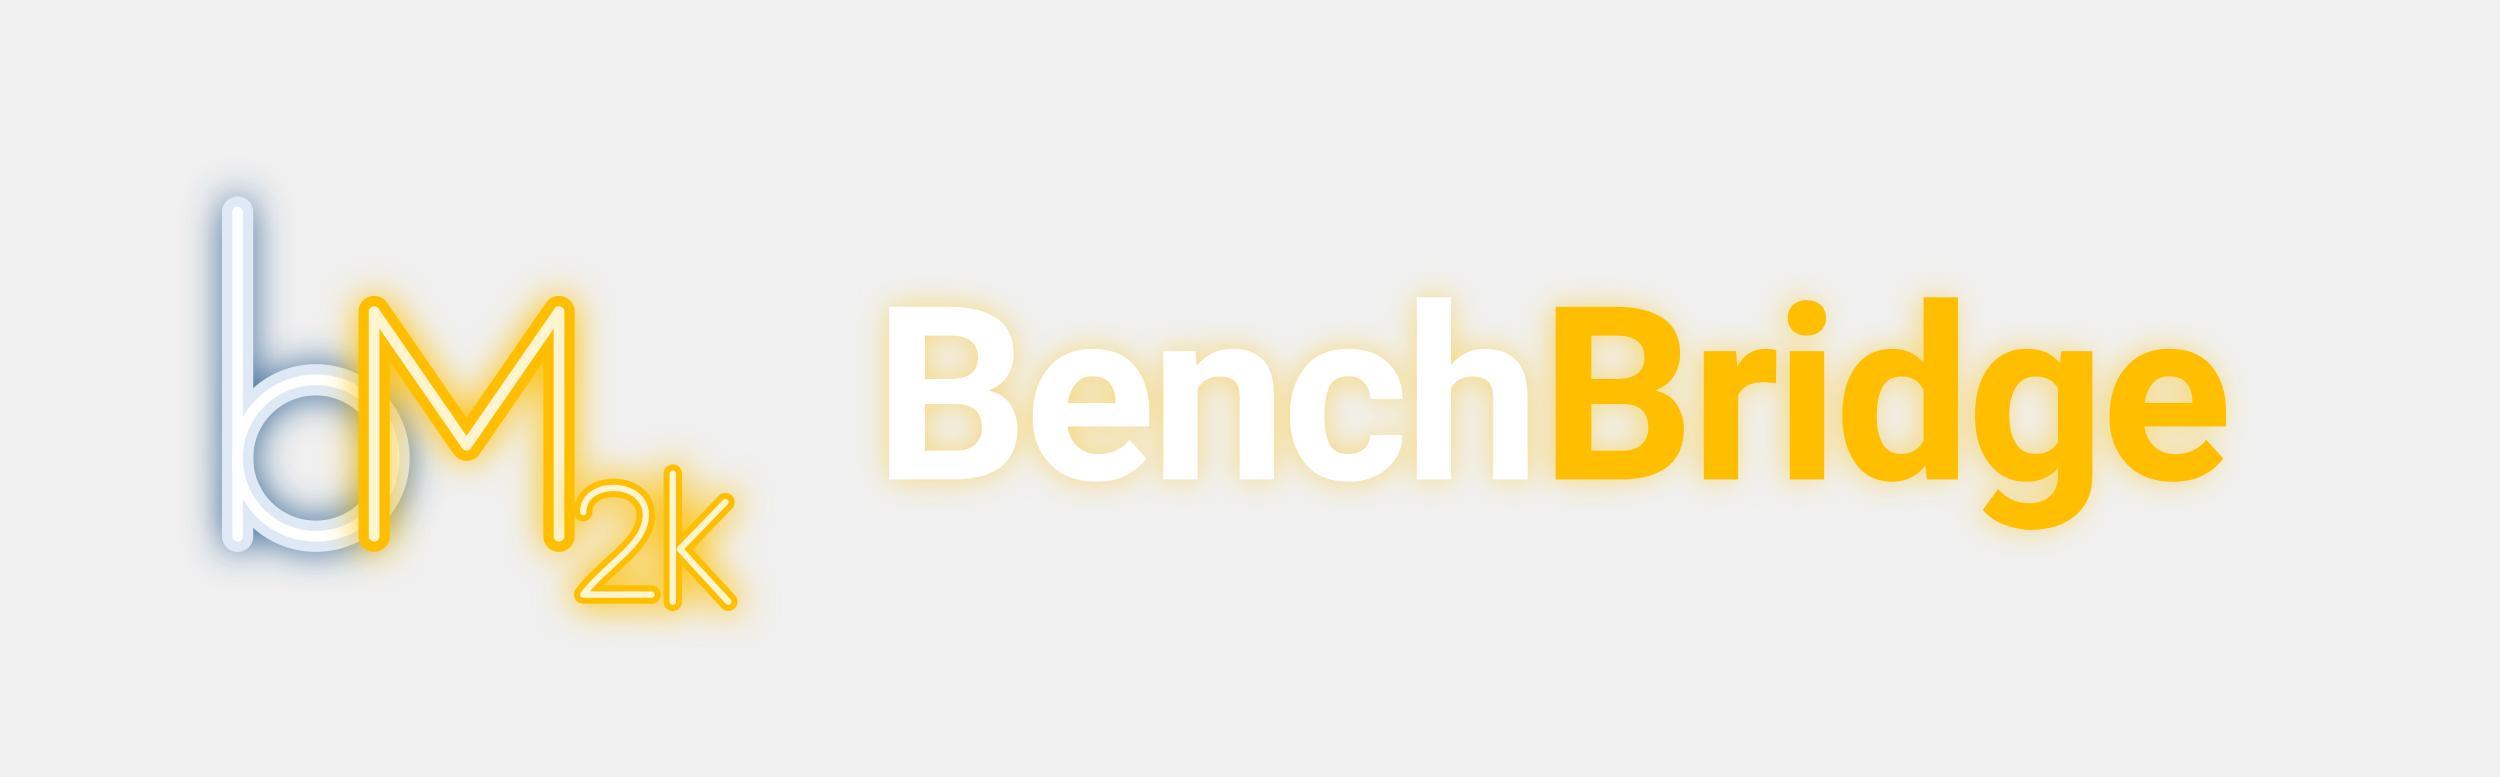
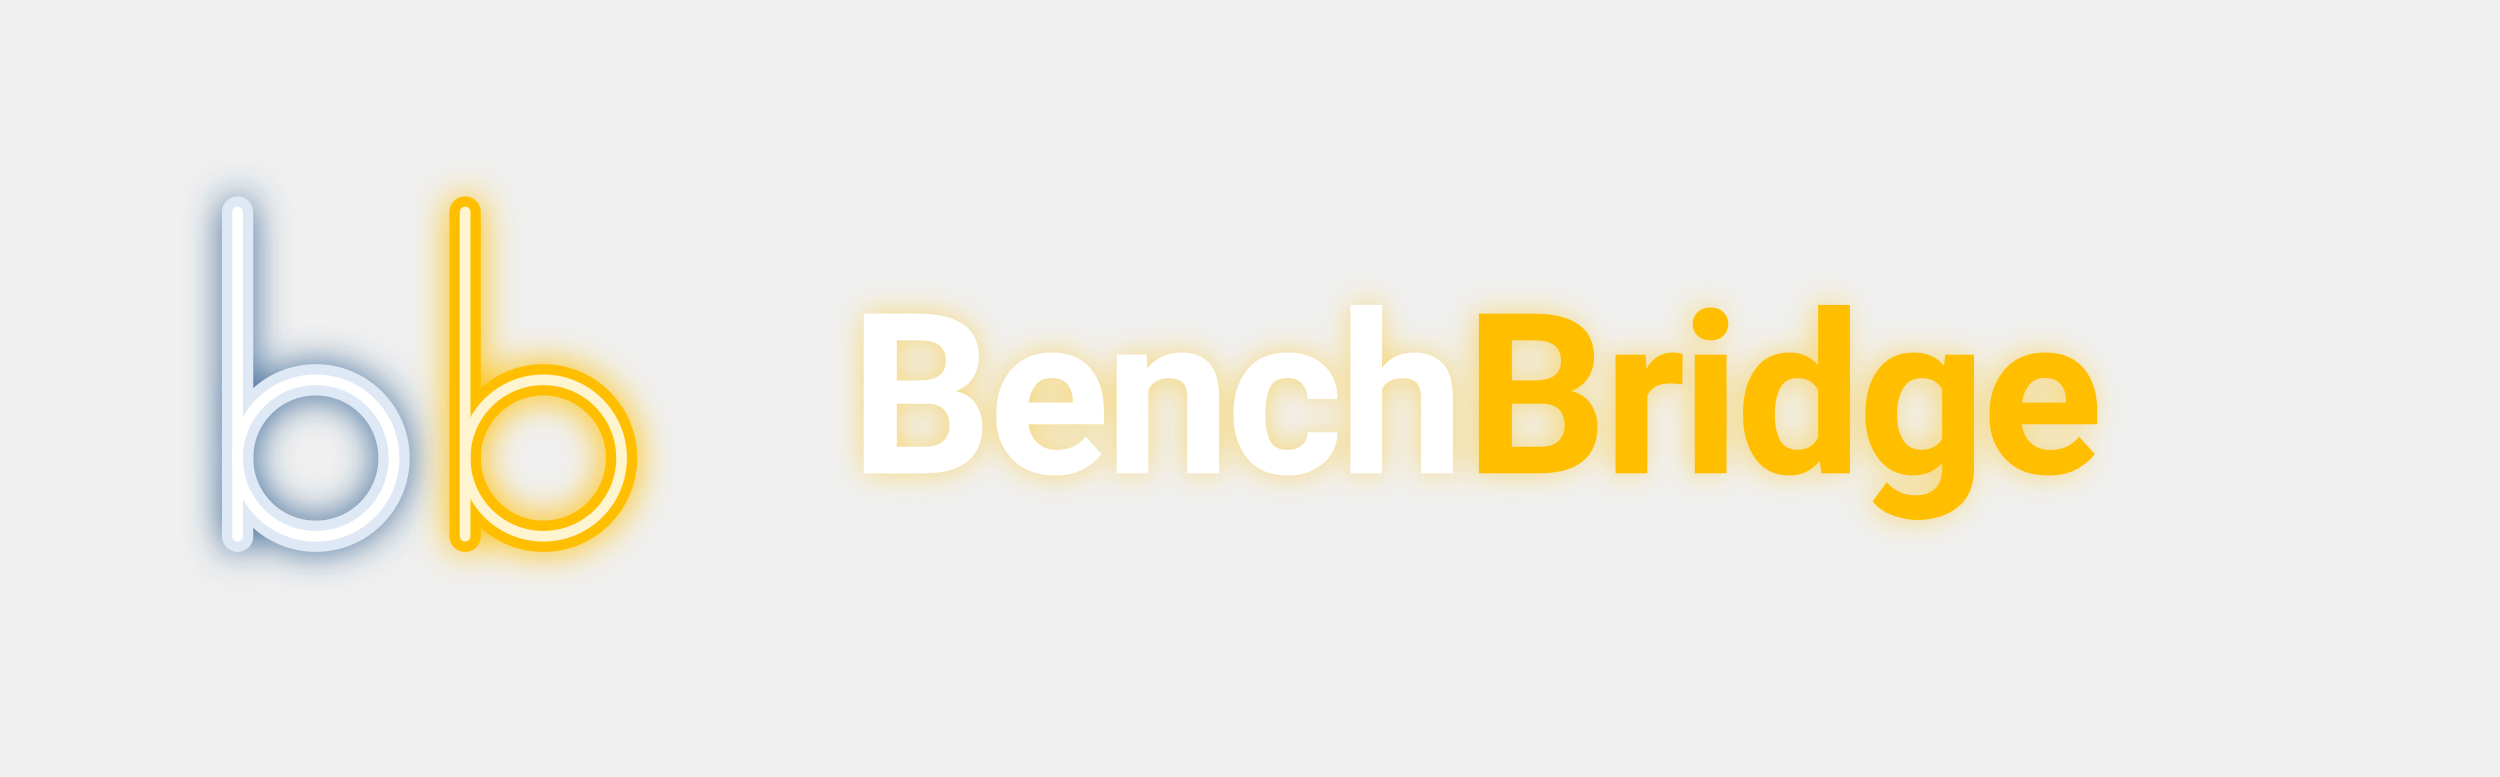
<svg xmlns="http://www.w3.org/2000/svg" viewBox="0 0 824 256" role="img" aria-label="BenchBridge">
  <defs>
-     <linearGradient id="lpanel" x1="0" y1="0" x2="0" y2="1">
-       <stop offset="0%" stop-color="#0a2c52" />
-       <stop offset="100%" stop-color="#02101f" />
-     </linearGradient>
-     <radialGradient id="lhaze" cx="16%" cy="50%" r="40%">
-       <stop offset="0%" stop-color="#FFBF00" stop-opacity="0.22" />
-       <stop offset="100%" stop-color="#FFBF00" stop-opacity="0" />
-     </radialGradient>
    <filter id="lbloom" x="-60%" y="-60%" width="220%" height="220%">
      <feGaussianBlur stdDeviation="13" />
    </filter>
    <filter id="ltxt" x="-30%" y="-30%" width="160%" height="160%">
      <feGaussianBlur stdDeviation="5" />
    </filter>
    <g id="lbb" fill="none" stroke-linecap="round" stroke-linejoin="round">
      <path d="M150 132 L150 360" />
      <path d="M150 305 a55 55 0 1 1 110 0 a55 55 0 1 1 -110 0" />
    </g>
-     <g id="lmm" fill="none" stroke-linecap="round" stroke-linejoin="round">
-       <path d="M246 360 L246 202 L311 296 L376 202 L376 360" />
-     </g>
-     <g id="ltk" fill="none" stroke-linecap="round" stroke-linejoin="round">
-       <path d="M393 343 C393 320 437 320 437 345 C437 366 410 379 393 401 L441 401" />
-       <path d="M456 316 L456 406" />
-       <path d="M493 336 L461 369 L495 406" />
+     <g id="lbb2" fill="none" stroke-linecap="round" stroke-linejoin="round">
+       <path d="M310 132 L310 360" />
+       <path d="M310 305 a55 55 0 1 1 110 0 a55 55 0 1 1 -110 0" />
    </g>
  </defs>
  <g transform="translate(8,8) scale(0.46875)">
    <use href="#lbb" filter="url(#lbloom)" stroke="#2b5b8f" stroke-width="20" />
    <use href="#lbb" stroke="#dfe9f5" stroke-width="22" />
    <use href="#lbb" stroke="#ffffff" stroke-width="7.5" />
-     <use href="#lmm" filter="url(#lbloom)" stroke="#FFBF00" stroke-width="22" />
-     <use href="#lmm" stroke="#FFBF00" stroke-width="22" />
-     <use href="#lmm" stroke="#FFF4D0" stroke-width="7.5" />
-     <use href="#ltk" filter="url(#lbloom)" stroke="#FFBF00" stroke-width="16" />
-     <use href="#ltk" stroke="#FFBF00" stroke-width="13" />
-     <use href="#ltk" stroke="#FFF4D0" stroke-width="4.5" />
+     <use href="#lbb2" filter="url(#lbloom)" stroke="#FFBF00" stroke-width="22" />
+     <use href="#lbb2" stroke="#FFBF00" stroke-width="22" />
+     <use href="#lbb2" stroke="#FFF4D0" stroke-width="7.5" />
  </g>
-   <g font-family="system-ui, -apple-system, 'Segoe UI', Roboto, Helvetica, Arial, sans-serif" font-weight="700" font-size="80" letter-spacing="-1.5">
-     <text x="288" y="158" fill="#FFBF00" filter="url(#ltxt)" opacity="0.5">BenchBridge</text>
-     <text x="288" y="158" fill="#ffffff">Bench<tspan fill="#FFBF00">Bridge</tspan>
+   <g font-family="system-ui, -apple-system, 'Segoe UI', Roboto, Helvetica, Arial, sans-serif" font-weight="700" font-size="74" letter-spacing="-1.5">
+     <text x="280" y="156" fill="#FFBF00" filter="url(#ltxt)" opacity="0.5">BenchBridge</text>
+     <text x="280" y="156" fill="#ffffff">Bench<tspan fill="#FFBF00">Bridge</tspan>
    </text>
  </g>
</svg>
